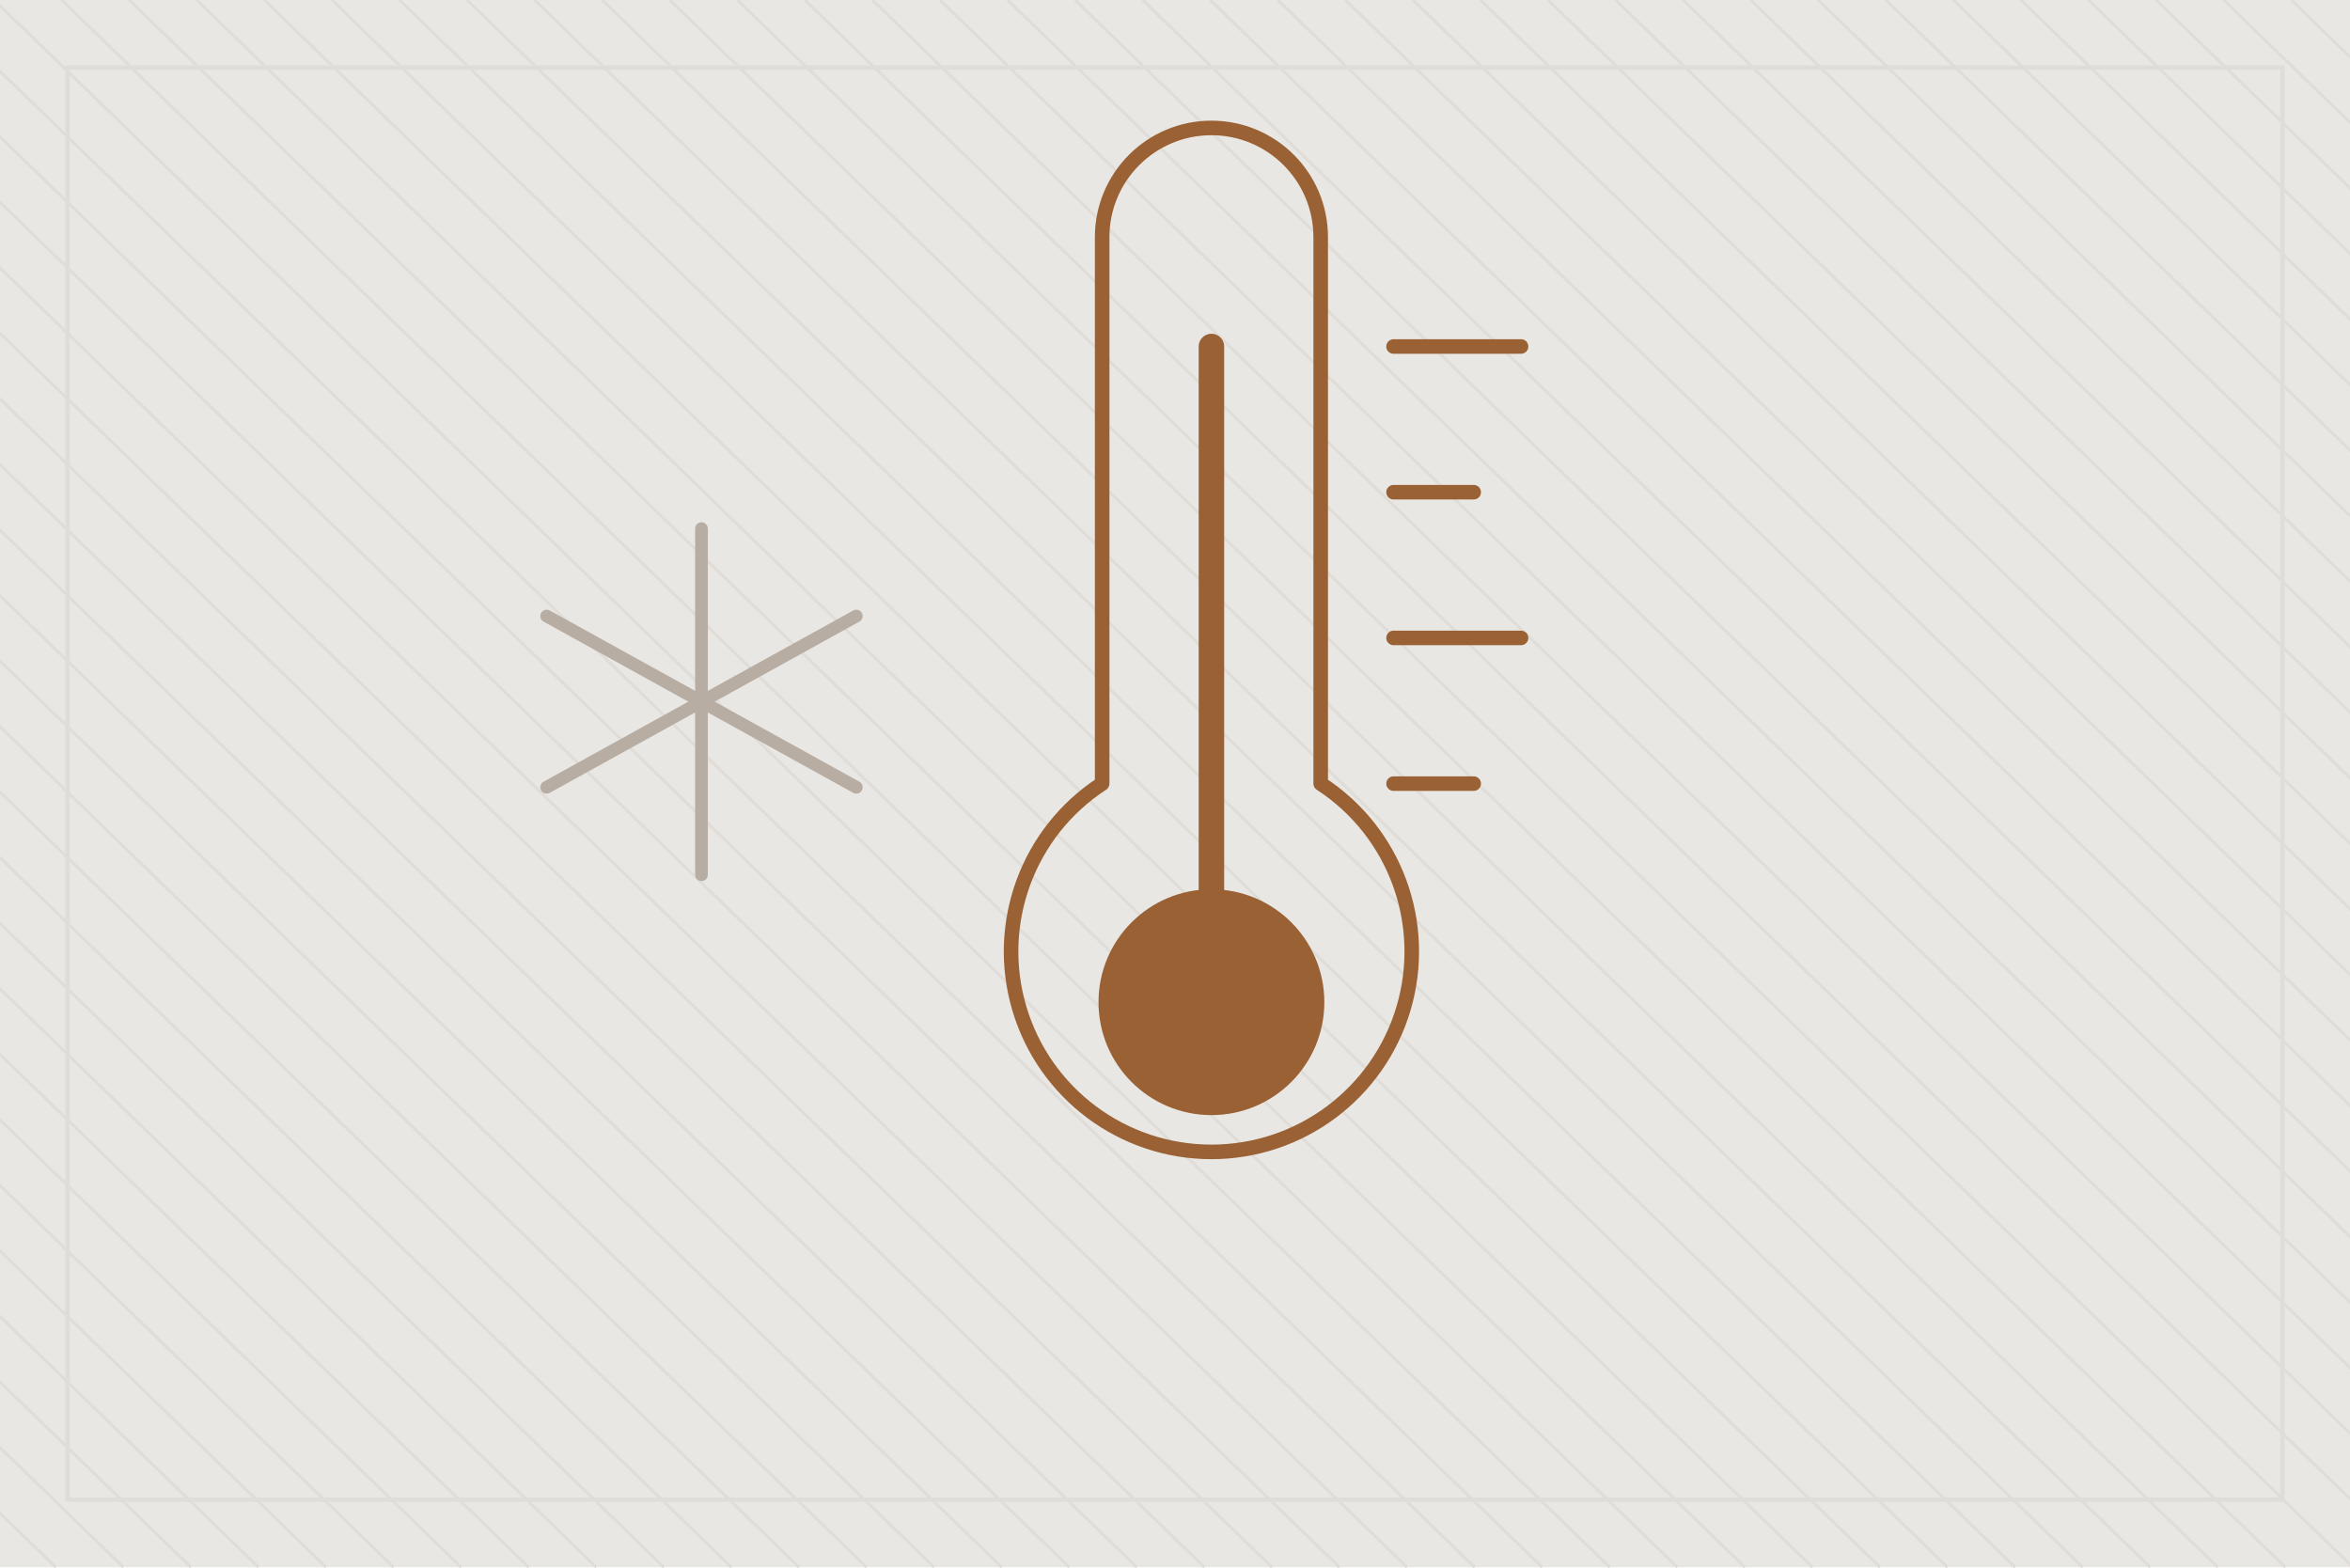
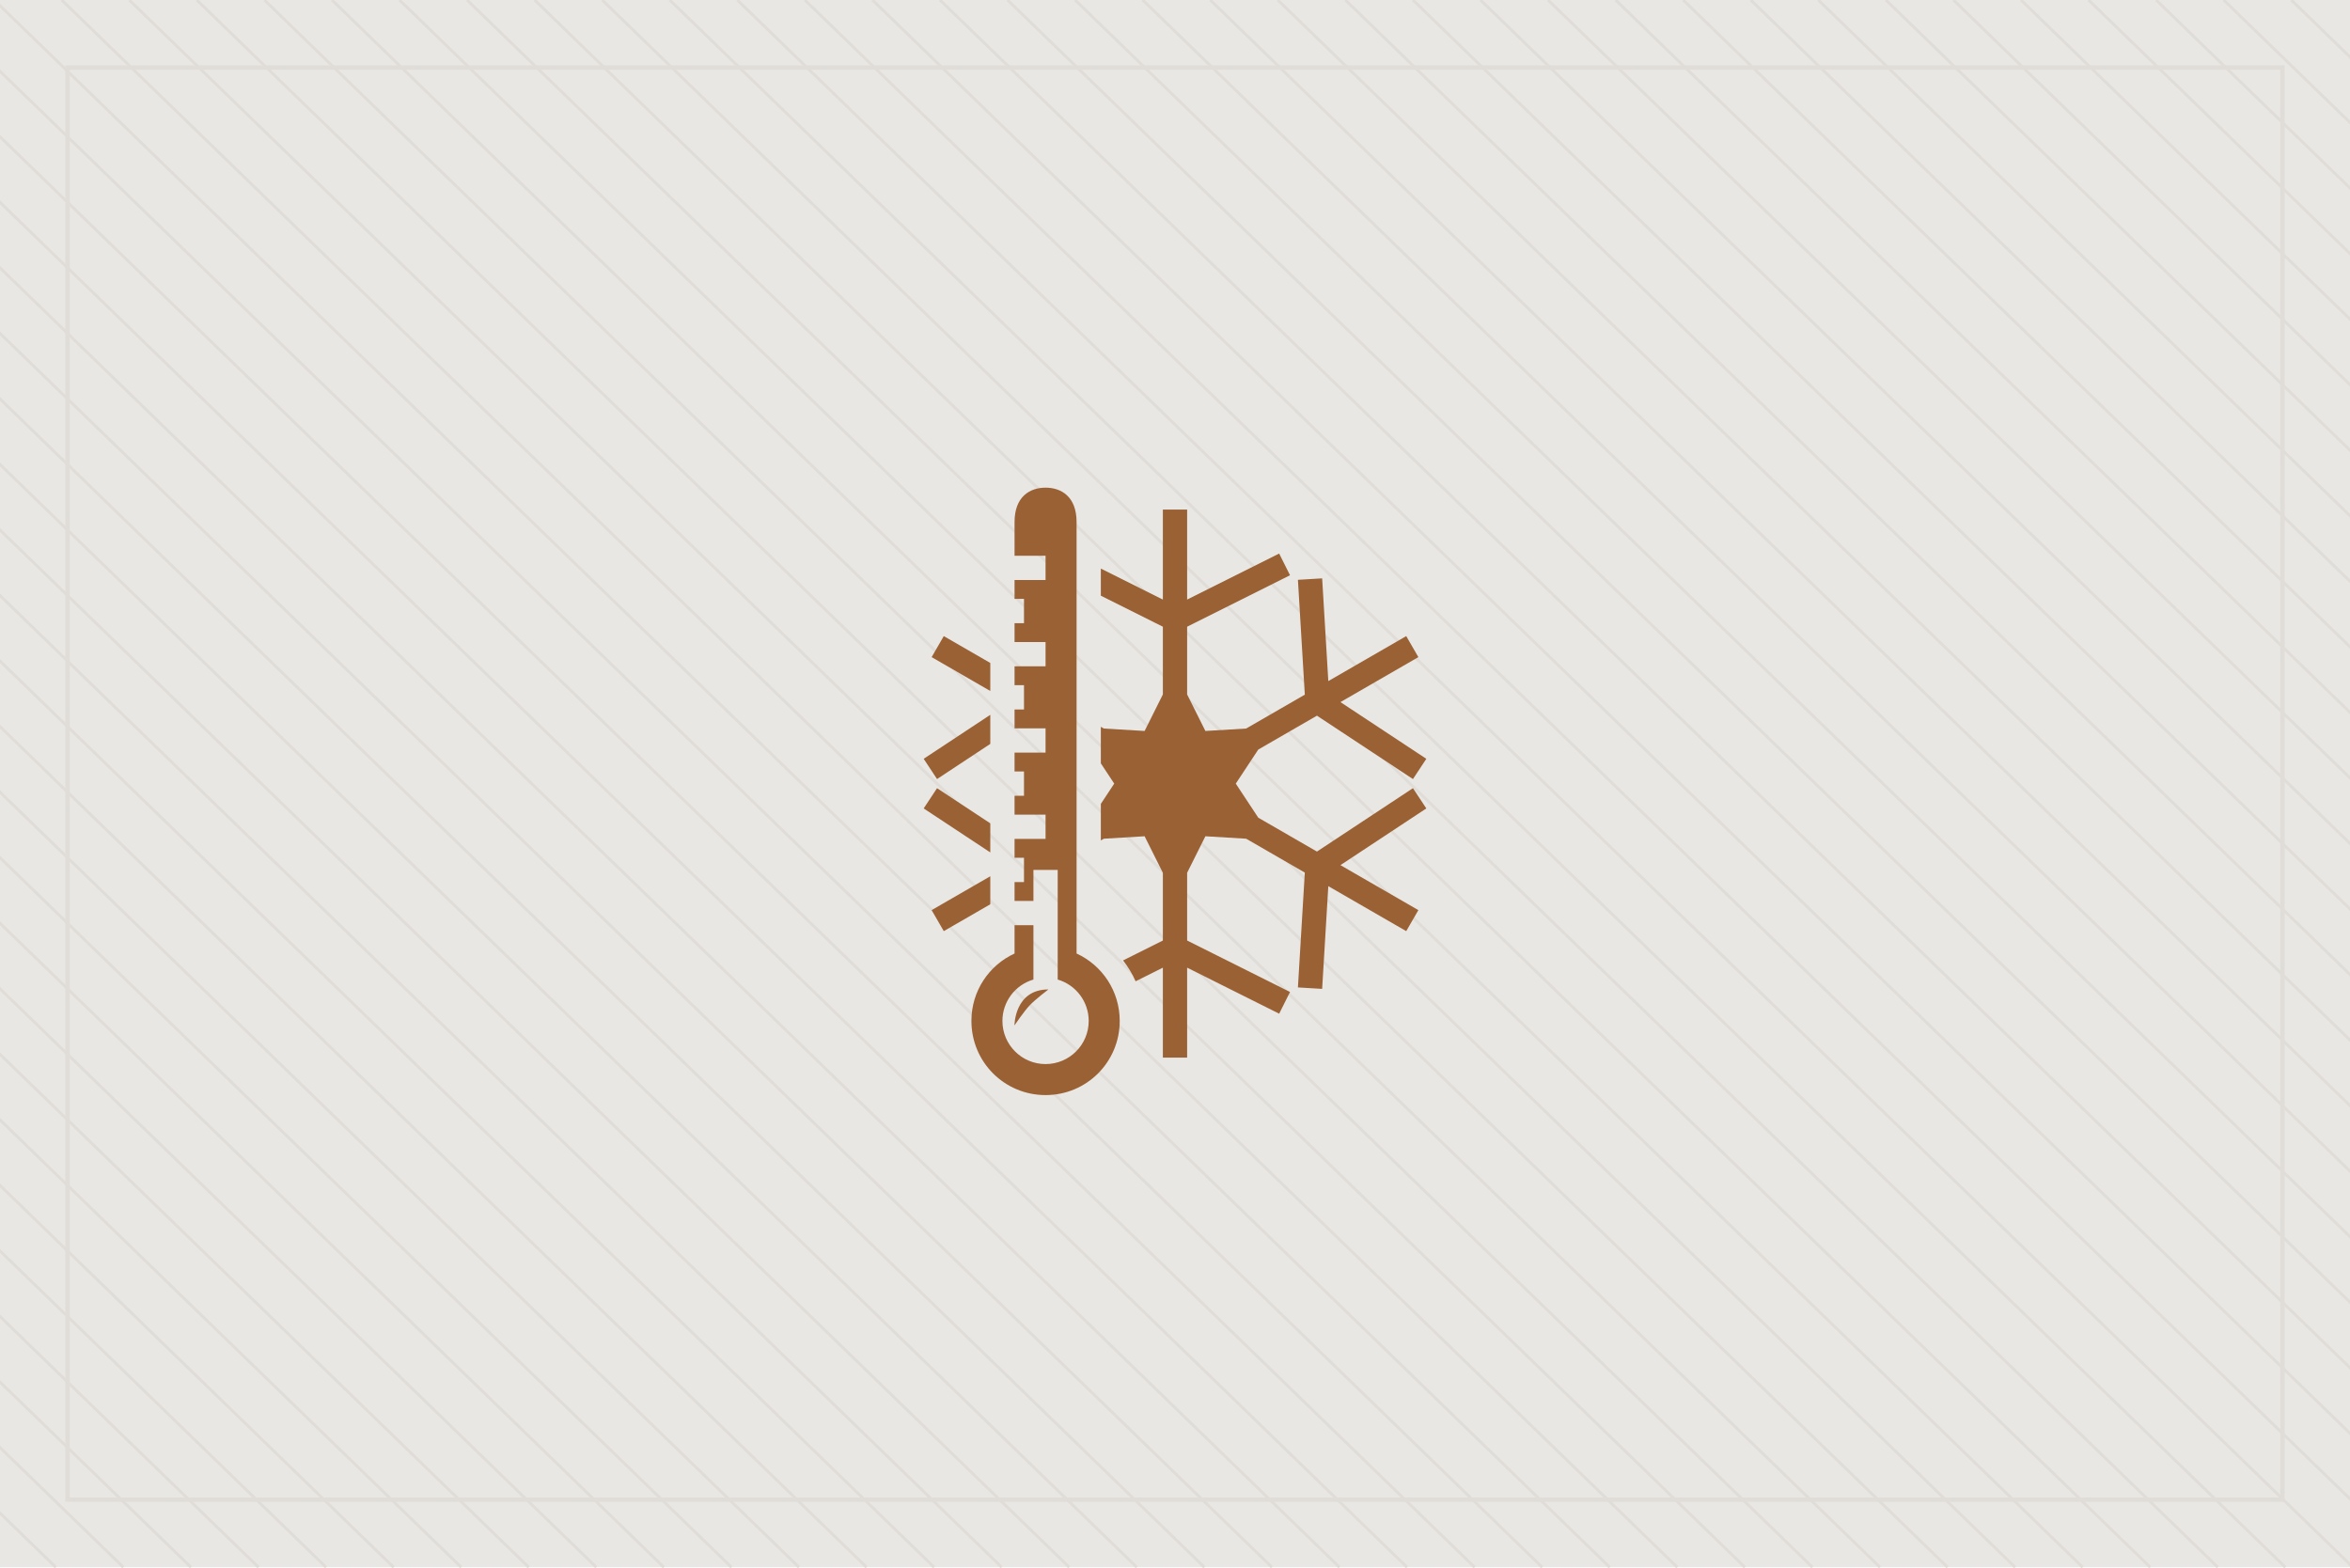
<svg xmlns="http://www.w3.org/2000/svg" width="1600" height="1067" viewBox="0 0 1600 1067">
  <rect width="1600" height="1067" fill="#e9e7e4" />
  <line x1="-1200" y1="0" x2="-100" y2="1067" stroke="#e0ddd8" stroke-width="2" />
  <line x1="-1154" y1="0" x2="-54" y2="1067" stroke="#e0ddd8" stroke-width="2" />
  <line x1="-1108" y1="0" x2="-8" y2="1067" stroke="#e0ddd8" stroke-width="2" />
  <line x1="-1062" y1="0" x2="38" y2="1067" stroke="#e0ddd8" stroke-width="2" />
  <line x1="-1016" y1="0" x2="84" y2="1067" stroke="#e0ddd8" stroke-width="2" />
  <line x1="-970" y1="0" x2="130" y2="1067" stroke="#e0ddd8" stroke-width="2" />
  <line x1="-924" y1="0" x2="176" y2="1067" stroke="#e0ddd8" stroke-width="2" />
  <line x1="-878" y1="0" x2="222" y2="1067" stroke="#e0ddd8" stroke-width="2" />
  <line x1="-832" y1="0" x2="268" y2="1067" stroke="#e0ddd8" stroke-width="2" />
  <line x1="-786" y1="0" x2="314" y2="1067" stroke="#e0ddd8" stroke-width="2" />
  <line x1="-740" y1="0" x2="360" y2="1067" stroke="#e0ddd8" stroke-width="2" />
  <line x1="-694" y1="0" x2="406" y2="1067" stroke="#e0ddd8" stroke-width="2" />
  <line x1="-648" y1="0" x2="452" y2="1067" stroke="#e0ddd8" stroke-width="2" />
  <line x1="-602" y1="0" x2="498" y2="1067" stroke="#e0ddd8" stroke-width="2" />
  <line x1="-556" y1="0" x2="544" y2="1067" stroke="#e0ddd8" stroke-width="2" />
  <line x1="-510" y1="0" x2="590" y2="1067" stroke="#e0ddd8" stroke-width="2" />
  <line x1="-464" y1="0" x2="636" y2="1067" stroke="#e0ddd8" stroke-width="2" />
  <line x1="-418" y1="0" x2="682" y2="1067" stroke="#e0ddd8" stroke-width="2" />
  <line x1="-372" y1="0" x2="728" y2="1067" stroke="#e0ddd8" stroke-width="2" />
  <line x1="-326" y1="0" x2="774" y2="1067" stroke="#e0ddd8" stroke-width="2" />
  <line x1="-280" y1="0" x2="820" y2="1067" stroke="#e0ddd8" stroke-width="2" />
  <line x1="-234" y1="0" x2="866" y2="1067" stroke="#e0ddd8" stroke-width="2" />
  <line x1="-188" y1="0" x2="912" y2="1067" stroke="#e0ddd8" stroke-width="2" />
  <line x1="-142" y1="0" x2="958" y2="1067" stroke="#e0ddd8" stroke-width="2" />
  <line x1="-96" y1="0" x2="1004" y2="1067" stroke="#e0ddd8" stroke-width="2" />
  <line x1="-50" y1="0" x2="1050" y2="1067" stroke="#e0ddd8" stroke-width="2" />
  <line x1="-4" y1="0" x2="1096" y2="1067" stroke="#e0ddd8" stroke-width="2" />
  <line x1="42" y1="0" x2="1142" y2="1067" stroke="#e0ddd8" stroke-width="2" />
  <line x1="88" y1="0" x2="1188" y2="1067" stroke="#e0ddd8" stroke-width="2" />
  <line x1="134" y1="0" x2="1234" y2="1067" stroke="#e0ddd8" stroke-width="2" />
  <line x1="180" y1="0" x2="1280" y2="1067" stroke="#e0ddd8" stroke-width="2" />
  <line x1="226" y1="0" x2="1326" y2="1067" stroke="#e0ddd8" stroke-width="2" />
  <line x1="272" y1="0" x2="1372" y2="1067" stroke="#e0ddd8" stroke-width="2" />
  <line x1="318" y1="0" x2="1418" y2="1067" stroke="#e0ddd8" stroke-width="2" />
  <line x1="364" y1="0" x2="1464" y2="1067" stroke="#e0ddd8" stroke-width="2" />
  <line x1="410" y1="0" x2="1510" y2="1067" stroke="#e0ddd8" stroke-width="2" />
  <line x1="456" y1="0" x2="1556" y2="1067" stroke="#e0ddd8" stroke-width="2" />
  <line x1="502" y1="0" x2="1602" y2="1067" stroke="#e0ddd8" stroke-width="2" />
  <line x1="548" y1="0" x2="1648" y2="1067" stroke="#e0ddd8" stroke-width="2" />
  <line x1="594" y1="0" x2="1694" y2="1067" stroke="#e0ddd8" stroke-width="2" />
  <line x1="640" y1="0" x2="1740" y2="1067" stroke="#e0ddd8" stroke-width="2" />
  <line x1="686" y1="0" x2="1786" y2="1067" stroke="#e0ddd8" stroke-width="2" />
  <line x1="732" y1="0" x2="1832" y2="1067" stroke="#e0ddd8" stroke-width="2" />
  <line x1="778" y1="0" x2="1878" y2="1067" stroke="#e0ddd8" stroke-width="2" />
  <line x1="824" y1="0" x2="1924" y2="1067" stroke="#e0ddd8" stroke-width="2" />
  <line x1="870" y1="0" x2="1970" y2="1067" stroke="#e0ddd8" stroke-width="2" />
  <line x1="916" y1="0" x2="2016" y2="1067" stroke="#e0ddd8" stroke-width="2" />
  <line x1="962" y1="0" x2="2062" y2="1067" stroke="#e0ddd8" stroke-width="2" />
  <line x1="1008" y1="0" x2="2108" y2="1067" stroke="#e0ddd8" stroke-width="2" />
  <line x1="1054" y1="0" x2="2154" y2="1067" stroke="#e0ddd8" stroke-width="2" />
  <line x1="1100" y1="0" x2="2200" y2="1067" stroke="#e0ddd8" stroke-width="2" />
  <line x1="1146" y1="0" x2="2246" y2="1067" stroke="#e0ddd8" stroke-width="2" />
  <line x1="1192" y1="0" x2="2292" y2="1067" stroke="#e0ddd8" stroke-width="2" />
  <line x1="1238" y1="0" x2="2338" y2="1067" stroke="#e0ddd8" stroke-width="2" />
  <line x1="1284" y1="0" x2="2384" y2="1067" stroke="#e0ddd8" stroke-width="2" />
  <line x1="1330" y1="0" x2="2430" y2="1067" stroke="#e0ddd8" stroke-width="2" />
  <line x1="1376" y1="0" x2="2476" y2="1067" stroke="#e0ddd8" stroke-width="2" />
  <line x1="1422" y1="0" x2="2522" y2="1067" stroke="#e0ddd8" stroke-width="2" />
  <line x1="1468" y1="0" x2="2568" y2="1067" stroke="#e0ddd8" stroke-width="2" />
  <line x1="1514" y1="0" x2="2614" y2="1067" stroke="#e0ddd8" stroke-width="2" />
  <line x1="1560" y1="0" x2="2660" y2="1067" stroke="#e0ddd8" stroke-width="2" />
  <line x1="1606" y1="0" x2="2706" y2="1067" stroke="#e0ddd8" stroke-width="2" />
  <line x1="1652" y1="0" x2="2752" y2="1067" stroke="#e0ddd8" stroke-width="2" />
  <line x1="1698" y1="0" x2="2798" y2="1067" stroke="#e0ddd8" stroke-width="2" />
  <line x1="1744" y1="0" x2="2844" y2="1067" stroke="#e0ddd8" stroke-width="2" />
  <line x1="1790" y1="0" x2="2890" y2="1067" stroke="#e0ddd8" stroke-width="2" />
  <rect x="46" y="46" width="1508" height="975" fill="none" stroke="#e0ddd8" stroke-width="3" />
-   <g transform="translate(800.0,533.5) scale(1.24)" fill="none" stroke="#9a6134" stroke-width="8" stroke-linecap="round" stroke-linejoin="round">
-     <path d="M-40,-300 a60,60 0 0 1 120,0 v300 a110,110 0 1 1 -120,0 z" />
-     <circle cx="20" cy="120" r="62" fill="#9a6134" stroke="none" />
-     <path d="M20,60 v-300" stroke-width="14" />
-     <path d="M120,-240 h70" />
-     <path d="M120,-160 h44" />
-     <path d="M120,-80 h70" />
-     <path d="M120,0 h44" />
-     <g stroke="#b8ada2" stroke-width="7">
-       <path d="M-260,-140 v190" />
-       <path d="M-345,-92 l170,94" />
-       <path d="M-345,2 l170,-94" />
-     </g>
+   <g transform="translate(565.0,298.5) scale(0.91797)">
+     <path fill="#9a6134" d="M160 36.5c-11.688 0-23 6.674-23 25.5v25h23v18h-23v14h7v18h-7v14h23v18h-23v14h7v18h-7v14h23v18h-23v14h7v18h-7v14h23v18h-23v14h7v18h-7v14h14v-23h18v81.313A32 32 0 0 1 192 432a32 32 0 0 1-32 32 32 32 0 0 1-32-32 32 32 0 0 1 23-30.688V361h-14v21h.01c-18.926 8.673-32.01 27.74-32.01 50 0 30.482 24.518 55 55 55s55-24.518 55-55c0-22.26-13.084-41.327-32.01-50h.01V62c0-18.826-11.313-25.5-23-25.5zm87 16.273v66.73l-46-23v20.124l46 23v50.246l-13.54 27.084-30.228-1.814-2.232-1.29v27.126l9.918 15.02L201 271.02v27.126l2.232-1.29 30.227-1.813L247 322.127v50.246l-29.51 14.754c3.703 4.73 6.834 9.922 9.293 15.478L247 392.498v66.73h18v-66.73l68.266 34.133 8.05-16.1L265 372.374v-50.246l13.54-27.084 30.228 1.814 43.513 25.123-5.11 85.172 17.97 1.078 4.57-76.187 57.79 33.365 9-15.588-57.79-33.365 63.694-42.053-9.918-15.02-71.205 47.01-43.514-25.124L301.082 256l16.684-25.268 43.515-25.125 71.206 47.012 9.918-15.022-63.693-42.053 57.79-33.365-9-15.588-57.79 33.365-4.57-76.187-17.97 1.078 5.11 85.172-43.512 25.123-30.227 1.814L265 189.873v-50.246l76.316-38.158-8.05-16.1L265 119.5v-66.73h-18zm-162.5 93.82l-9 15.587 43.5 25.115v-20.783l-34.5-19.92zm34.5 58.386l-49.404 32.618 9.918 15.02L119 226.55v-21.57zm-39.486 54.4l-9.918 15.022L119 307.022v-21.57l-39.486-26.07zM119 324.706L75.5 349.82l9 15.588 34.5-19.92v-20.783zm43.11 83.943c-25.186 0-25.186 26.678-25.186 26.678s7.05-10.4 11.31-14.904c4.195-4.435 13.877-11.774 13.877-11.774z" />
  </g>
</svg>
